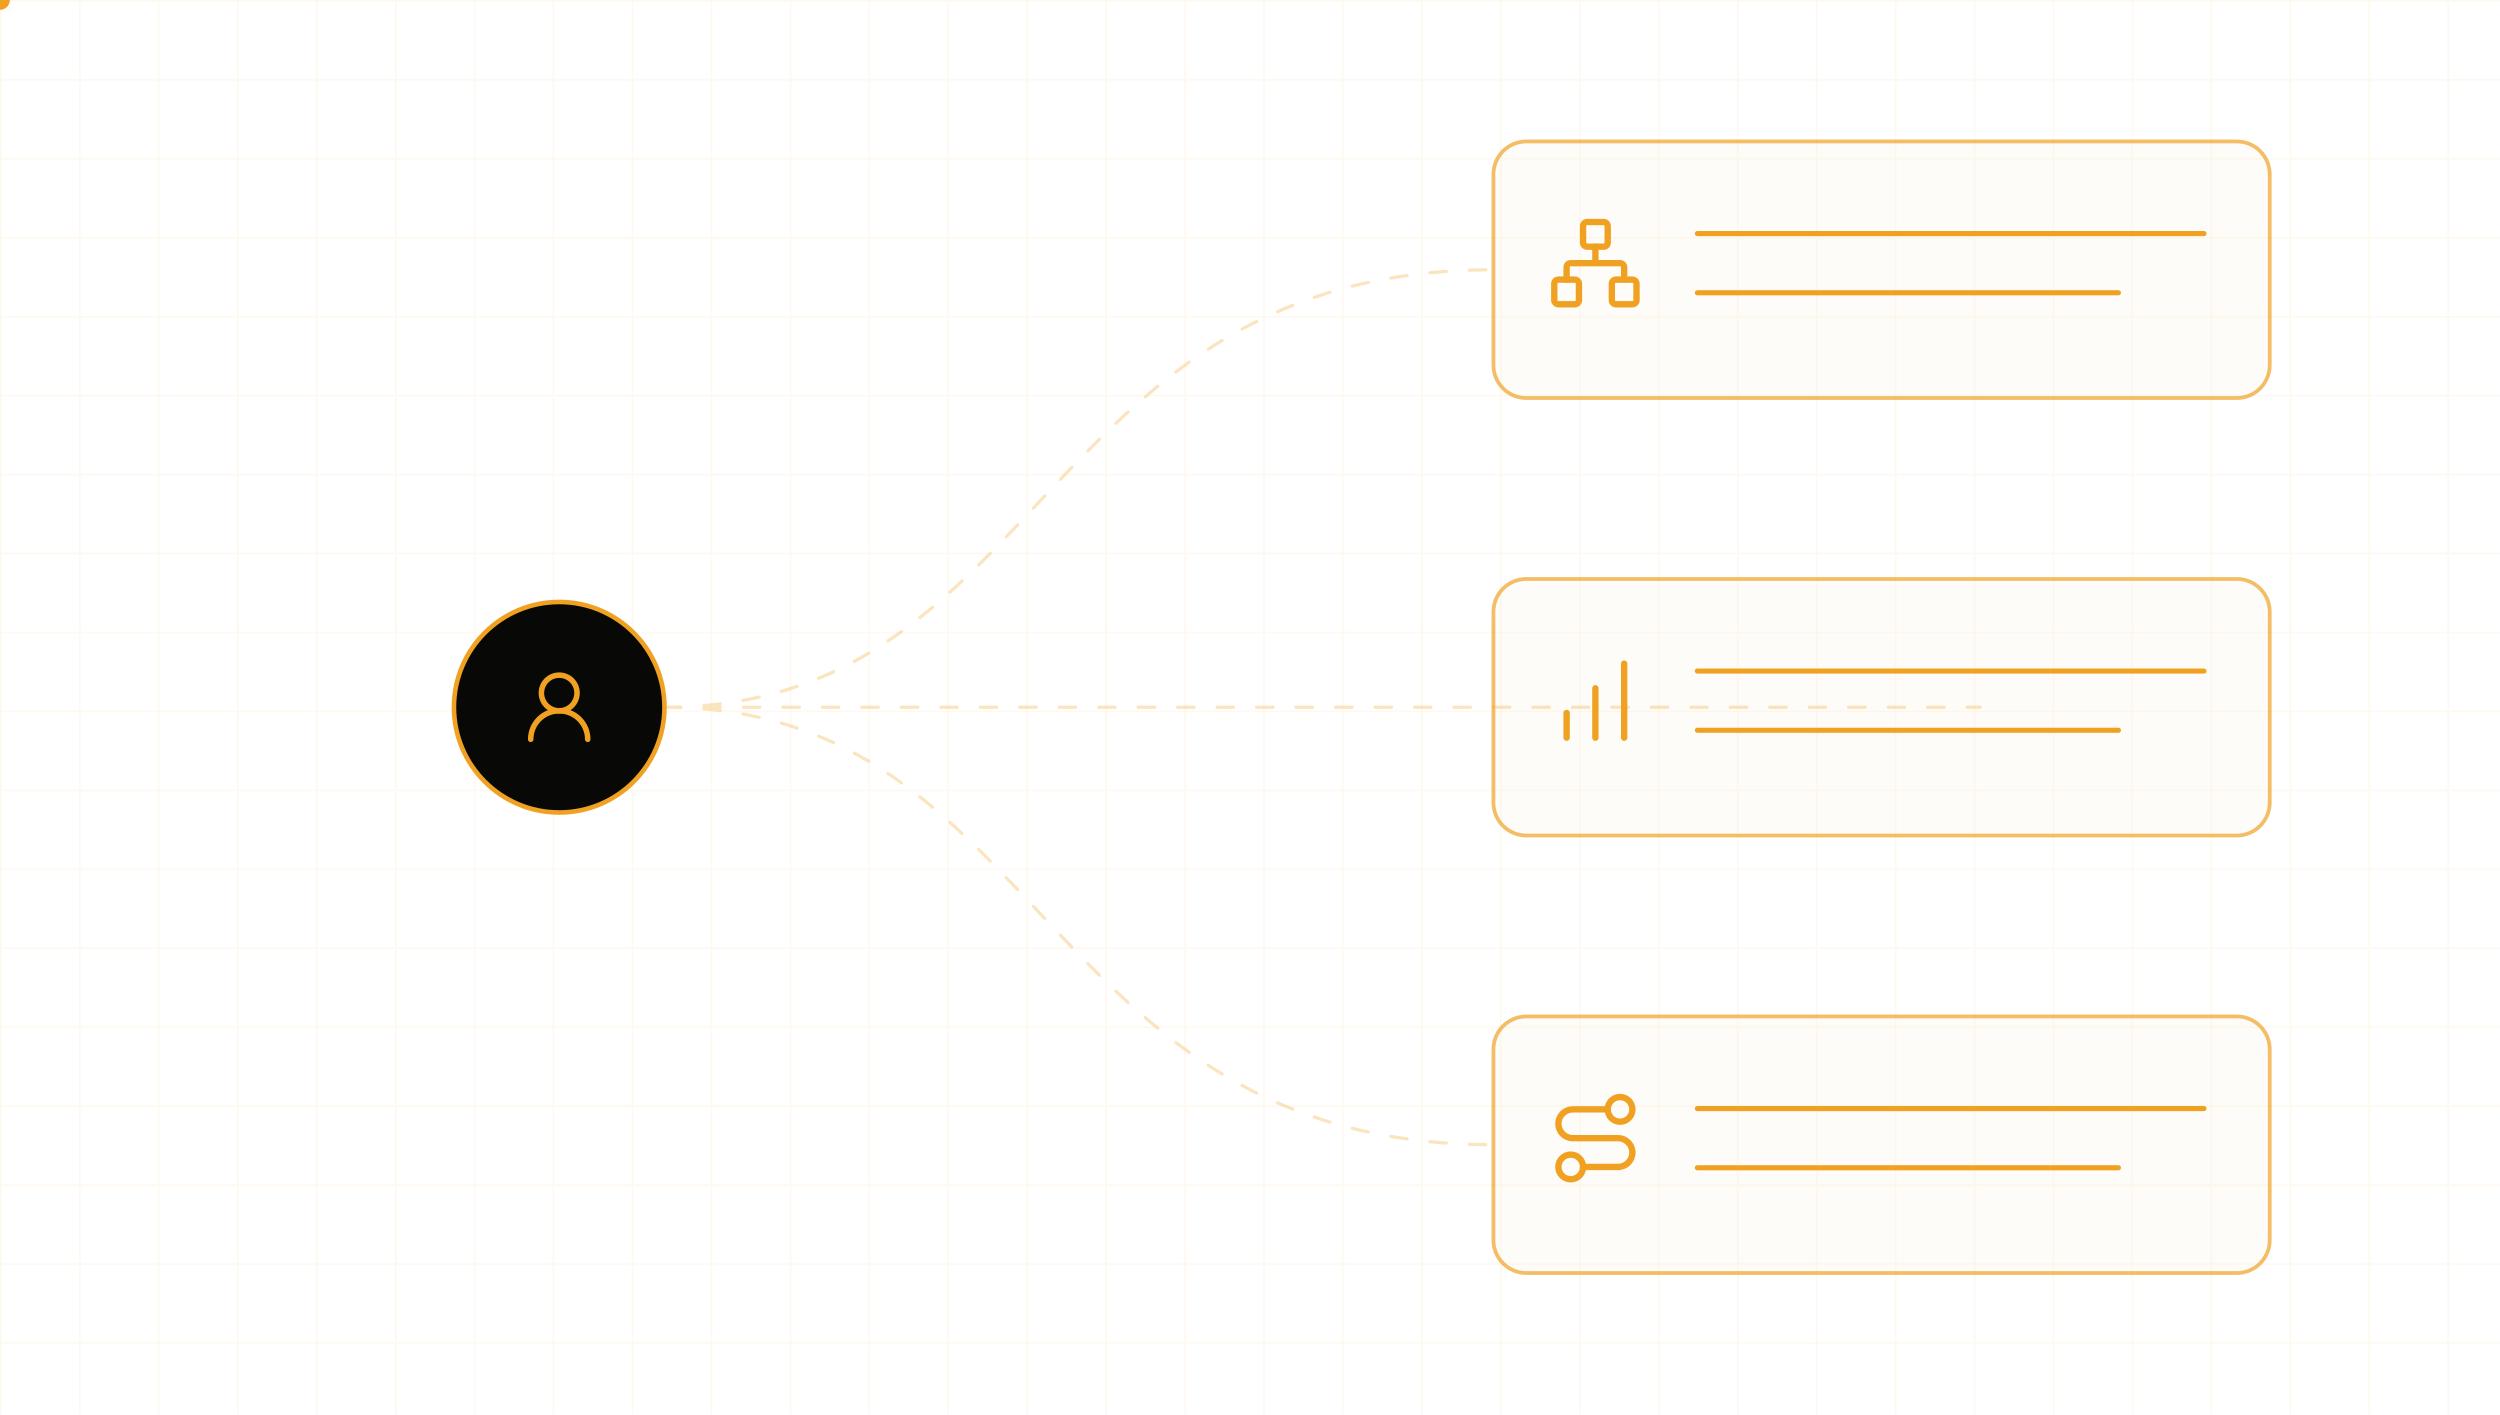
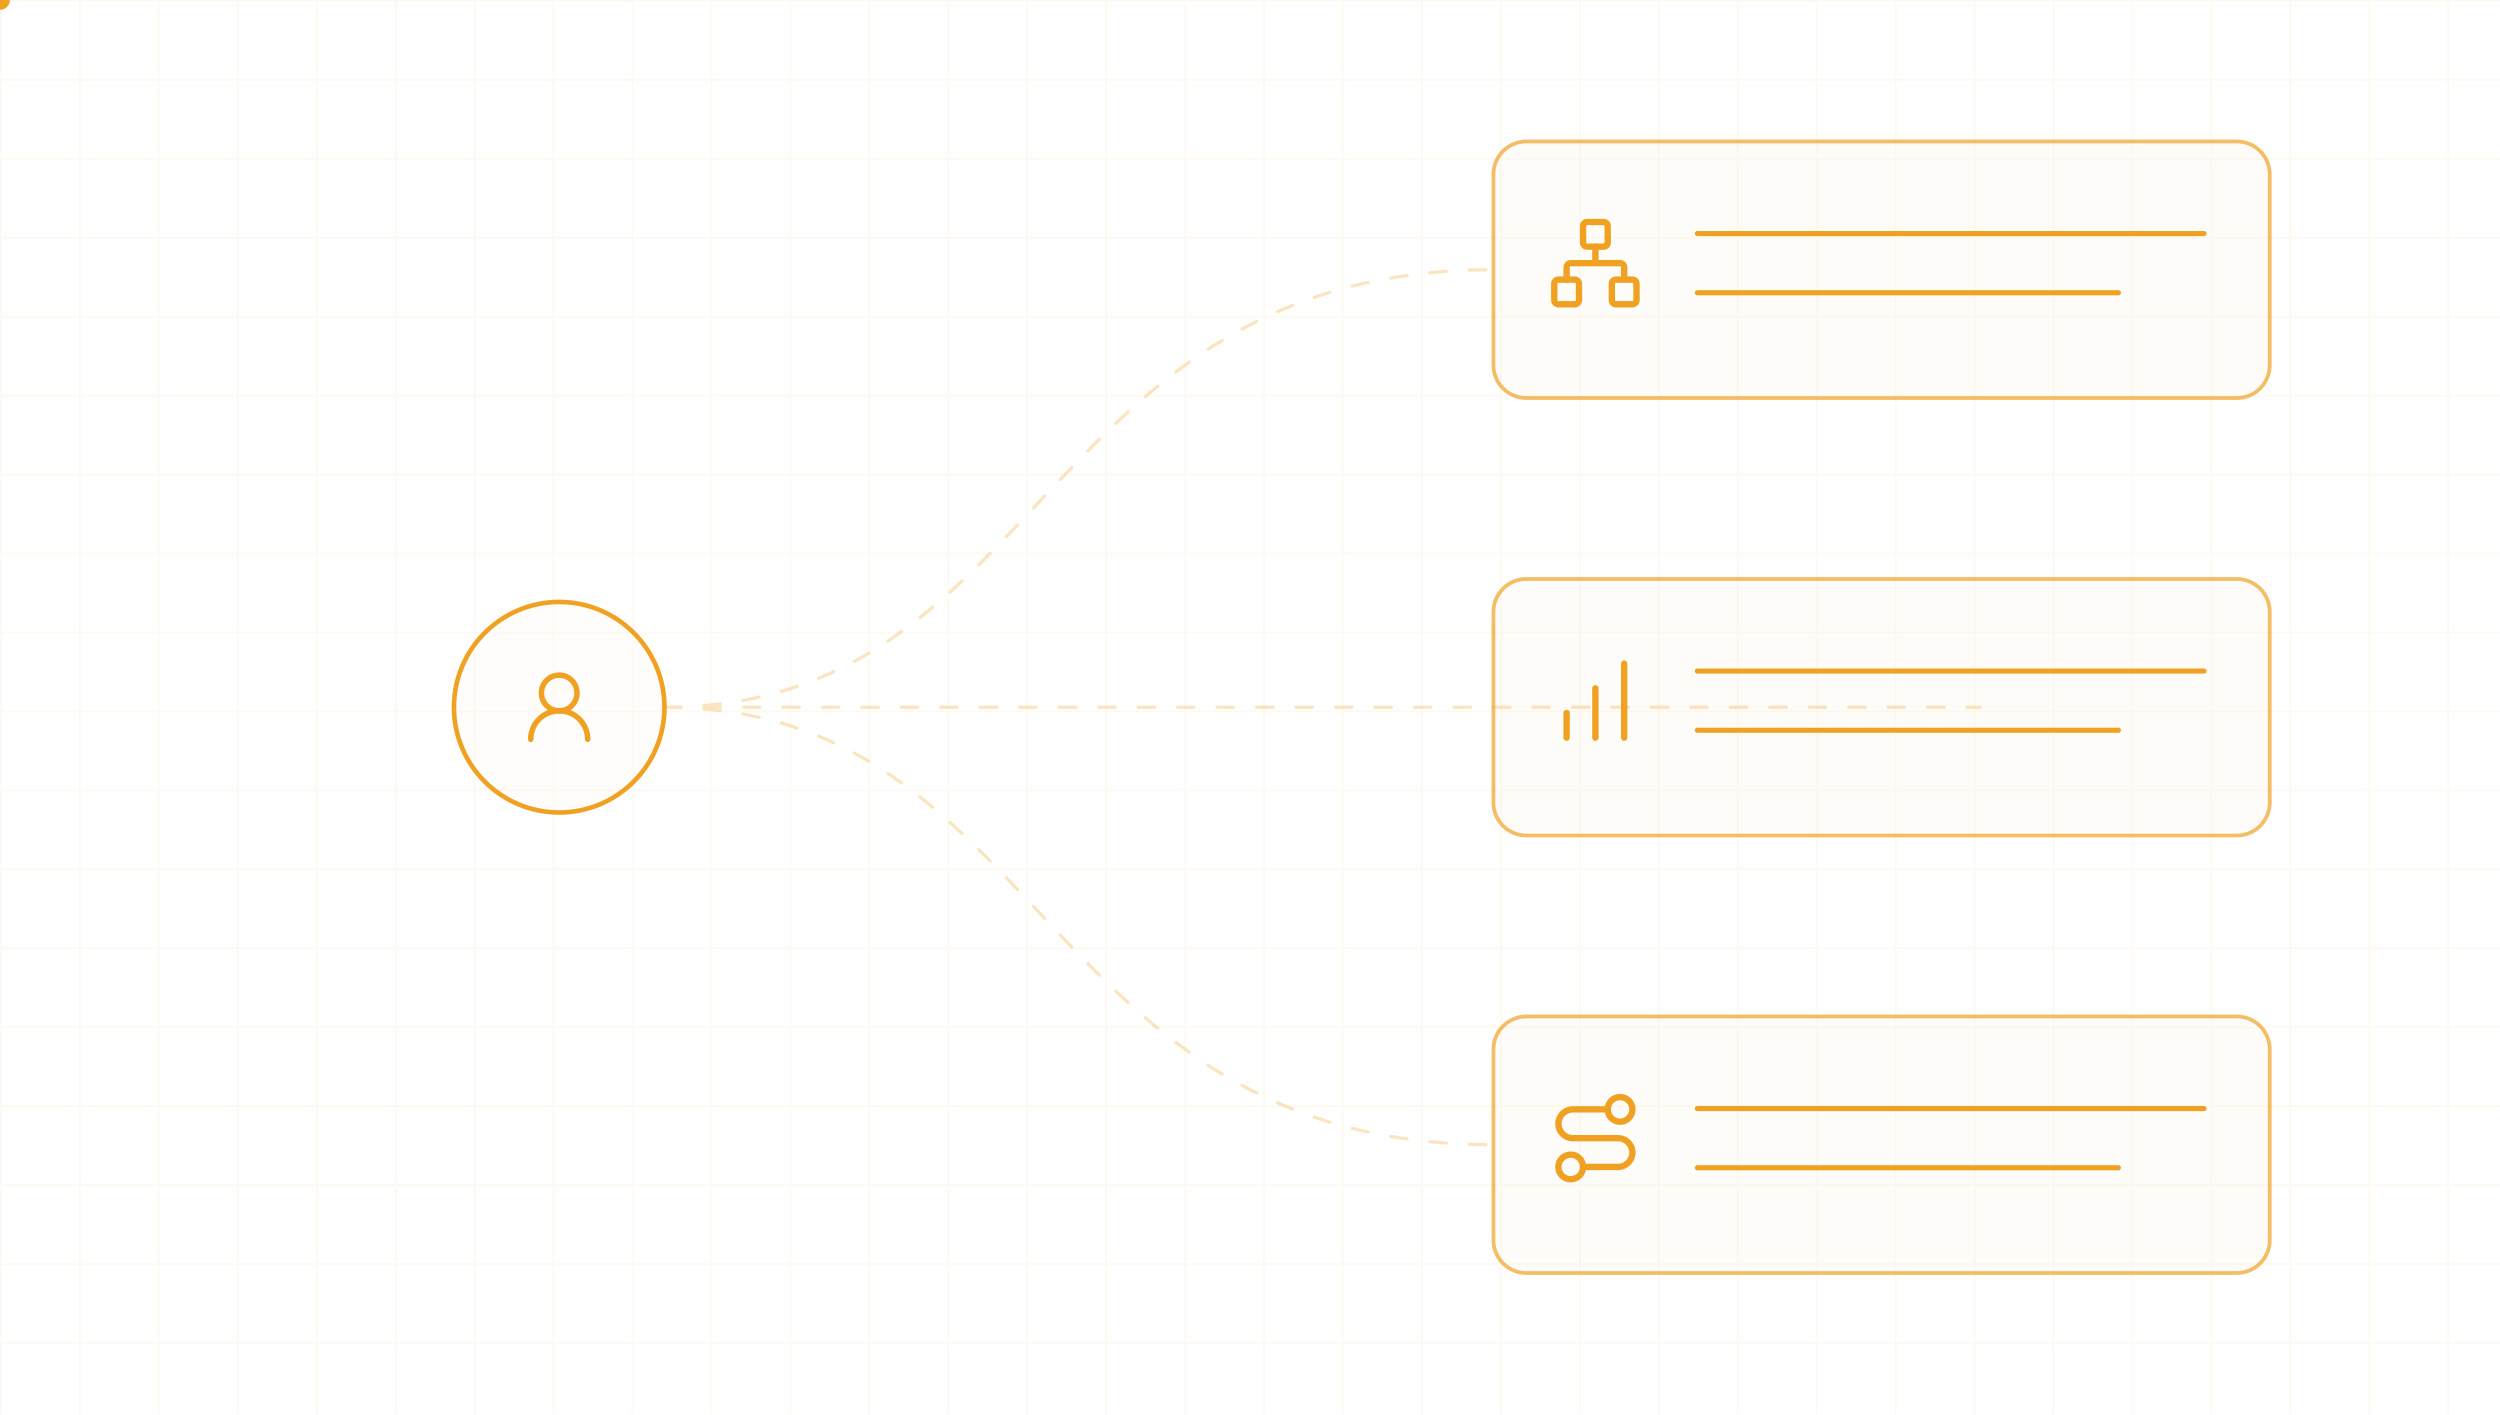
<svg xmlns="http://www.w3.org/2000/svg" width="760" height="430" viewBox="0 0 760 430" role="img" aria-labelledby="title description">
  <style>
  :host{display:block;color:#f0a121}
-   svg{display:block;width:100%;height:auto;aspect-ratio:16/9;background:#060605;overflow:hidden}
+   svg{display:block;width:100%;height:auto;aspect-ratio:16/9;background:transparent;overflow:hidden}
  .sk-grid{fill:none;stroke:#f0a121;stroke-width:1;stroke-opacity:.07}
  .sk-line,.sk-icon,.sk-flow,.sk-hair,.sk-ghost{fill:none;stroke:#f0a121;stroke-linecap:round;stroke-linejoin:round;vector-effect:non-scaling-stroke}
  .sk-line,.sk-icon{stroke-width:1.55}
  .sk-hair{stroke-width:.85;stroke-opacity:.3}
  .sk-ghost{stroke-width:1;stroke-opacity:.28;stroke-dasharray:5 7}
  .sk-flow{stroke-width:1.1;stroke-opacity:.42;stroke-dasharray:7 8;animation:flow 2.2s linear infinite}
  .sk-plane,.sk-row-bg,.sk-icon-box{fill:rgba(240,161,33,.024);stroke:#f0a121;stroke-width:1.15;stroke-opacity:.68;vector-effect:non-scaling-stroke}
-   .sk-row-bg{fill:#080806;stroke-opacity:.24}
+   .sk-row-bg{fill:rgba(240,161,33,.018);stroke-opacity:.24}
  .sk-icon-box{stroke-opacity:.34}
  .sk-hot{fill:#f0a121;filter:url(#soft-glow)}
  .sk-label{fill:#f0a121;font:500 16px 'DM Mono',ui-monospace,monospace;letter-spacing:.08em}
  .sk-small-label{fill:#f0a121;fill-opacity:.58;font:500 10px 'DM Mono',ui-monospace,monospace;letter-spacing:.13em}
  .is-muted{opacity:.45}
  .sk-corner{fill:none;stroke:#f0a121;stroke-width:1;stroke-opacity:.35}
-   .sk-node-ring,.sk-timeline-dot{fill:#080806;stroke:#f0a121;stroke-width:1.4;vector-effect:non-scaling-stroke}
+   .sk-node-ring,.sk-timeline-dot{fill:rgba(240,161,33,.018);stroke:#f0a121;stroke-width:1.4;vector-effect:non-scaling-stroke}
  .sk-timeline-dot{fill:#f0a121;stroke-width:0;filter:url(#soft-glow)}
  @keyframes flow{to{stroke-dashoffset:-30}}
  @media(prefers-reduced-motion:reduce){*{animation:none!important}}
</style>
  <defs>
    <pattern id="behavior-grid" width="24" height="24" patternUnits="userSpaceOnUse">
      <path d="M24 0H0V24" class="sk-grid" />
    </pattern>
    <filter id="soft-glow">
      <feGaussianBlur stdDeviation="3" result="blur" />
      <feMerge>
        <feMergeNode in="blur" />
        <feMergeNode in="SourceGraphic" />
      </feMerge>
    </filter>
  </defs>
  <rect width="760" height="430" fill="url(#behavior-grid)" />
  <g class="sk-entity-node is-active" transform="translate(170 215)">
    <circle class="sk-node-ring" r="32" />
    <g class="sk-icon" transform="translate(-13 -13) scale(1.083333)">
      <circle cx="12" cy="8" r="5" />
      <path d="M20 21a8 8 0 0 0-16 0" />
    </g>
  </g>
  <path class="sk-ghost" d="M202 215C318 215 316 82 454 82M202 215C332 215 334 215 602 215M202 215C318 215 316 348 454 348" />
  <g class="sk-stage " transform="translate(454 43)">
    <rect class="sk-plane" x="0" y="0" width="236" height="78" rx="10" />
    <g class="sk-icon" transform="translate(16 22) scale(1.25)">
      <rect x="16" y="16" width="6" height="6" rx="1" />
      <rect x="2" y="16" width="6" height="6" rx="1" />
      <rect x="9" y="2" width="6" height="6" rx="1" />
      <path d="M5 16v-3a1 1 0 0 1 1-1h12a1 1 0 0 1 1 1v3M12 12V8" />
    </g>
    <path class="sk-line" d="M62 28h154M62 46h128" />
  </g>
  <g class="sk-stage " transform="translate(454 176)">
    <rect class="sk-plane" x="0" y="0" width="236" height="78" rx="10" />
    <g class="sk-icon" transform="translate(16 22) scale(1.25)">
      <path d="M5 21v-6M12 21V9M19 21V3" />
    </g>
    <path class="sk-line" d="M62 28h154M62 46h128" />
  </g>
  <g class="sk-stage " transform="translate(454 309)">
    <rect class="sk-plane" x="0" y="0" width="236" height="78" rx="10" />
    <g class="sk-icon" transform="translate(16 22) scale(1.25)">
      <circle cx="6" cy="19" r="3" />
      <path d="M9 19h8.5a3.5 3.5 0 0 0 0-7h-11a3.5 3.5 0 0 1 0-7H15" />
      <circle cx="18" cy="5" r="3" />
    </g>
    <path class="sk-line" d="M62 28h154M62 46h128" />
  </g>
  <circle class="sk-hot" r="3">
    <animateMotion dur="4.8s" begin="0s" repeatCount="indefinite" path="M202 215C332 215 334 215 602 215" />
  </circle>
</svg>
